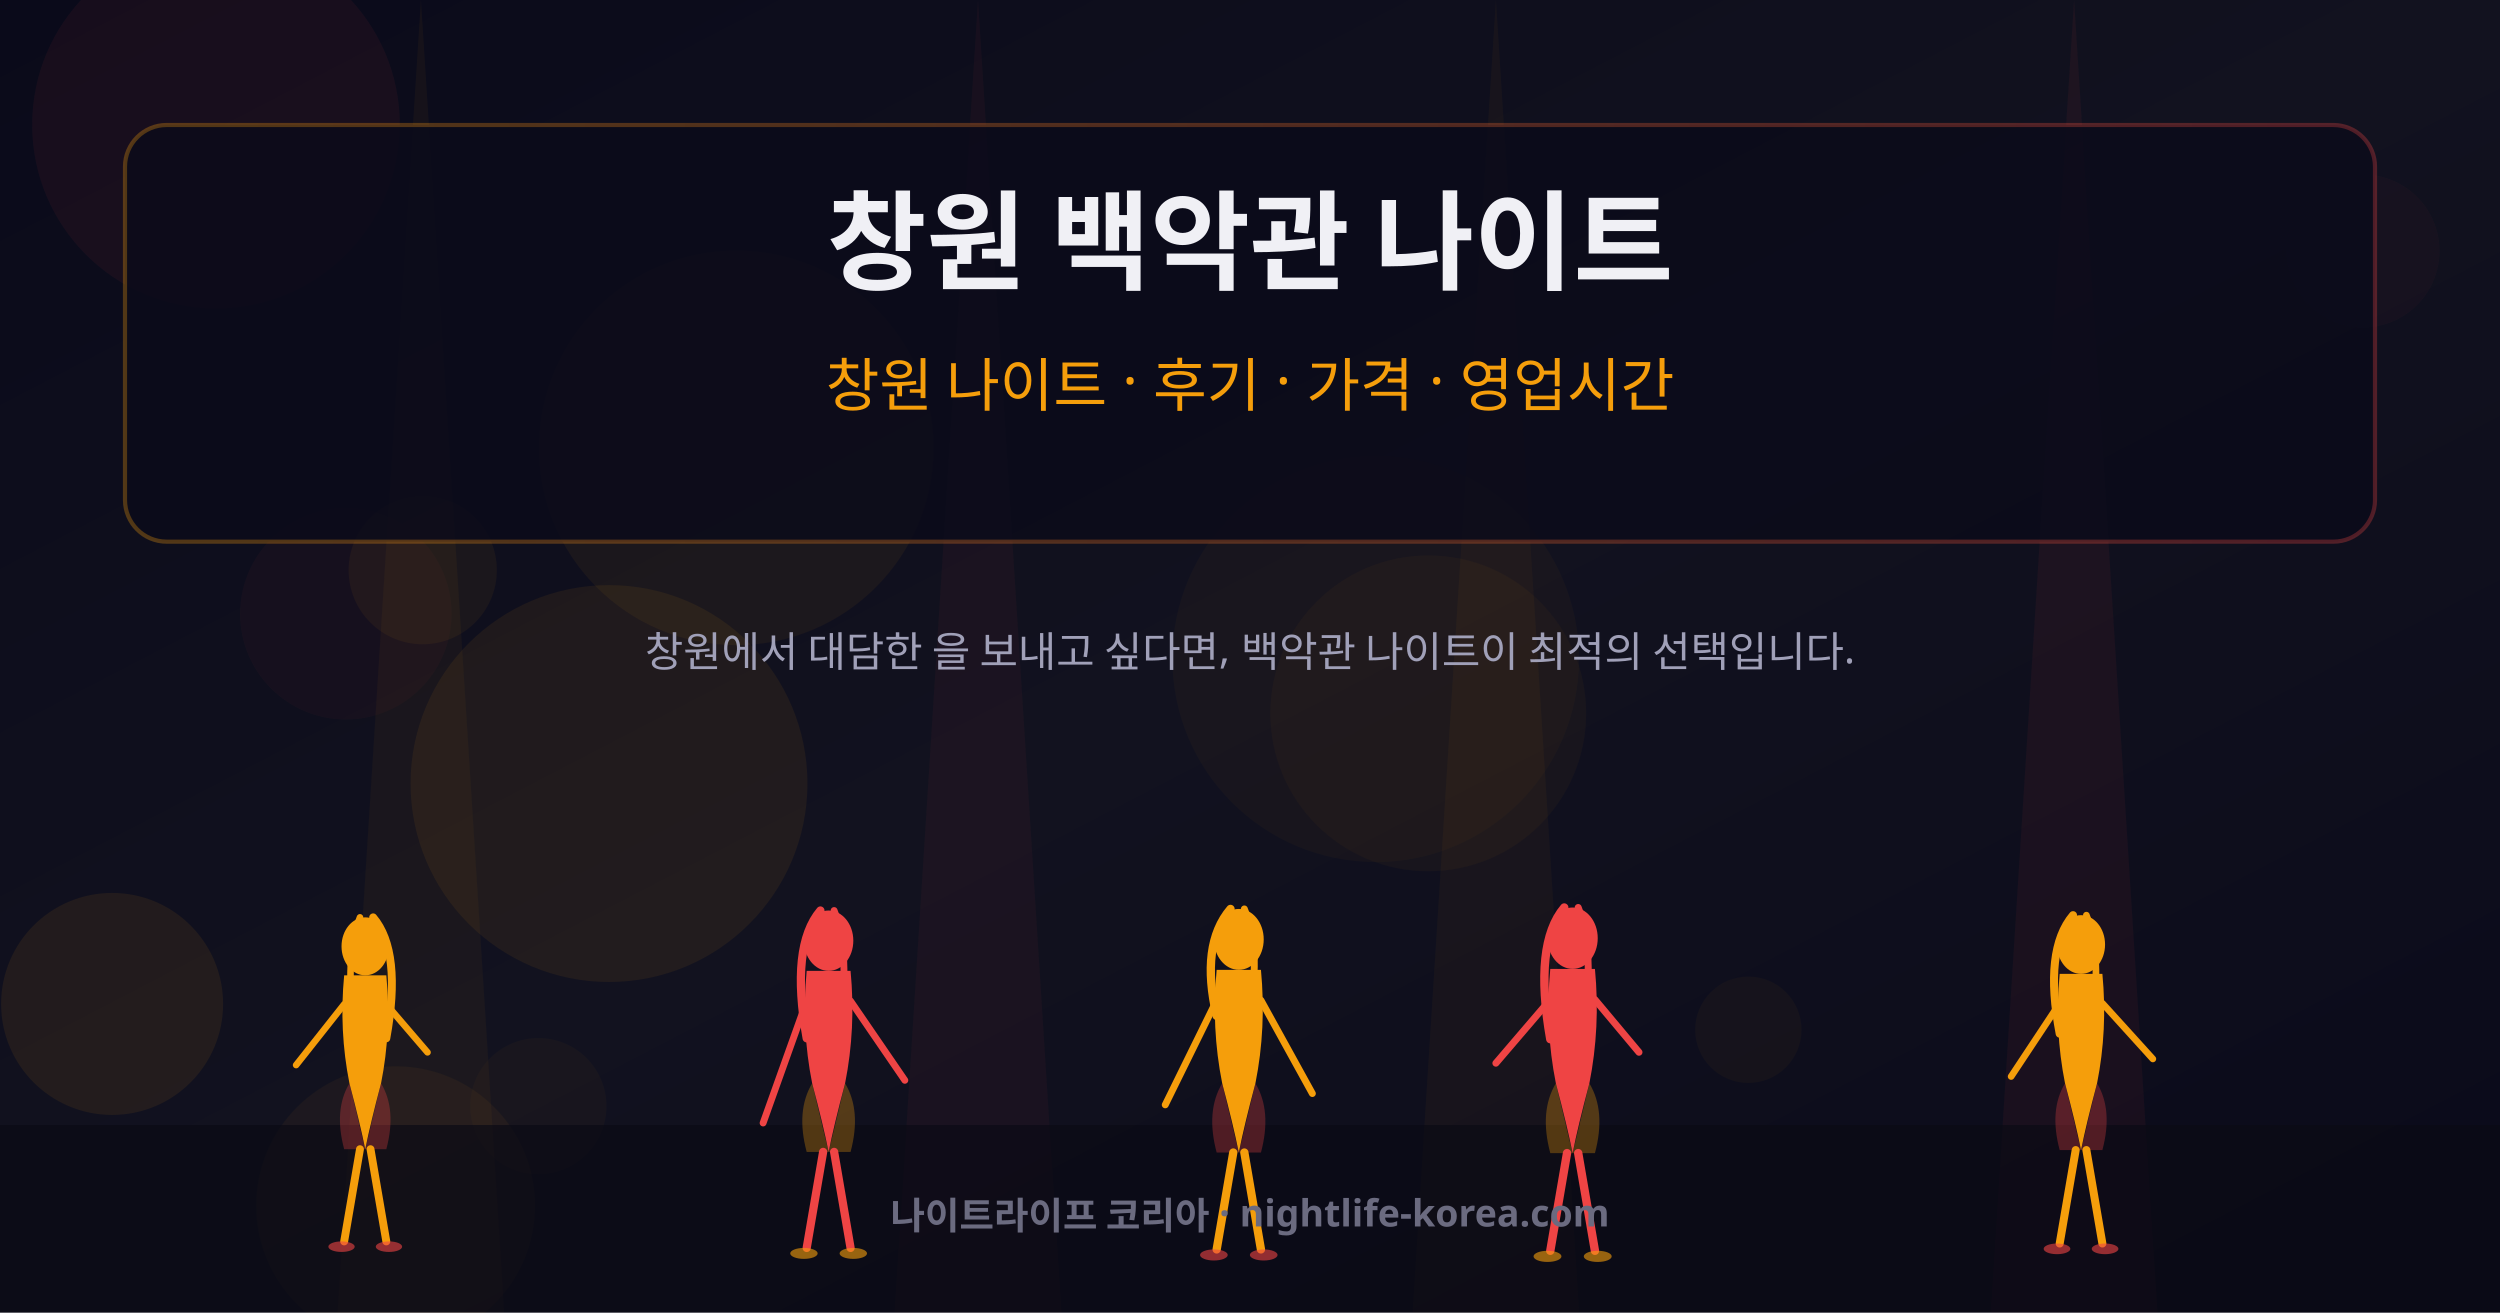
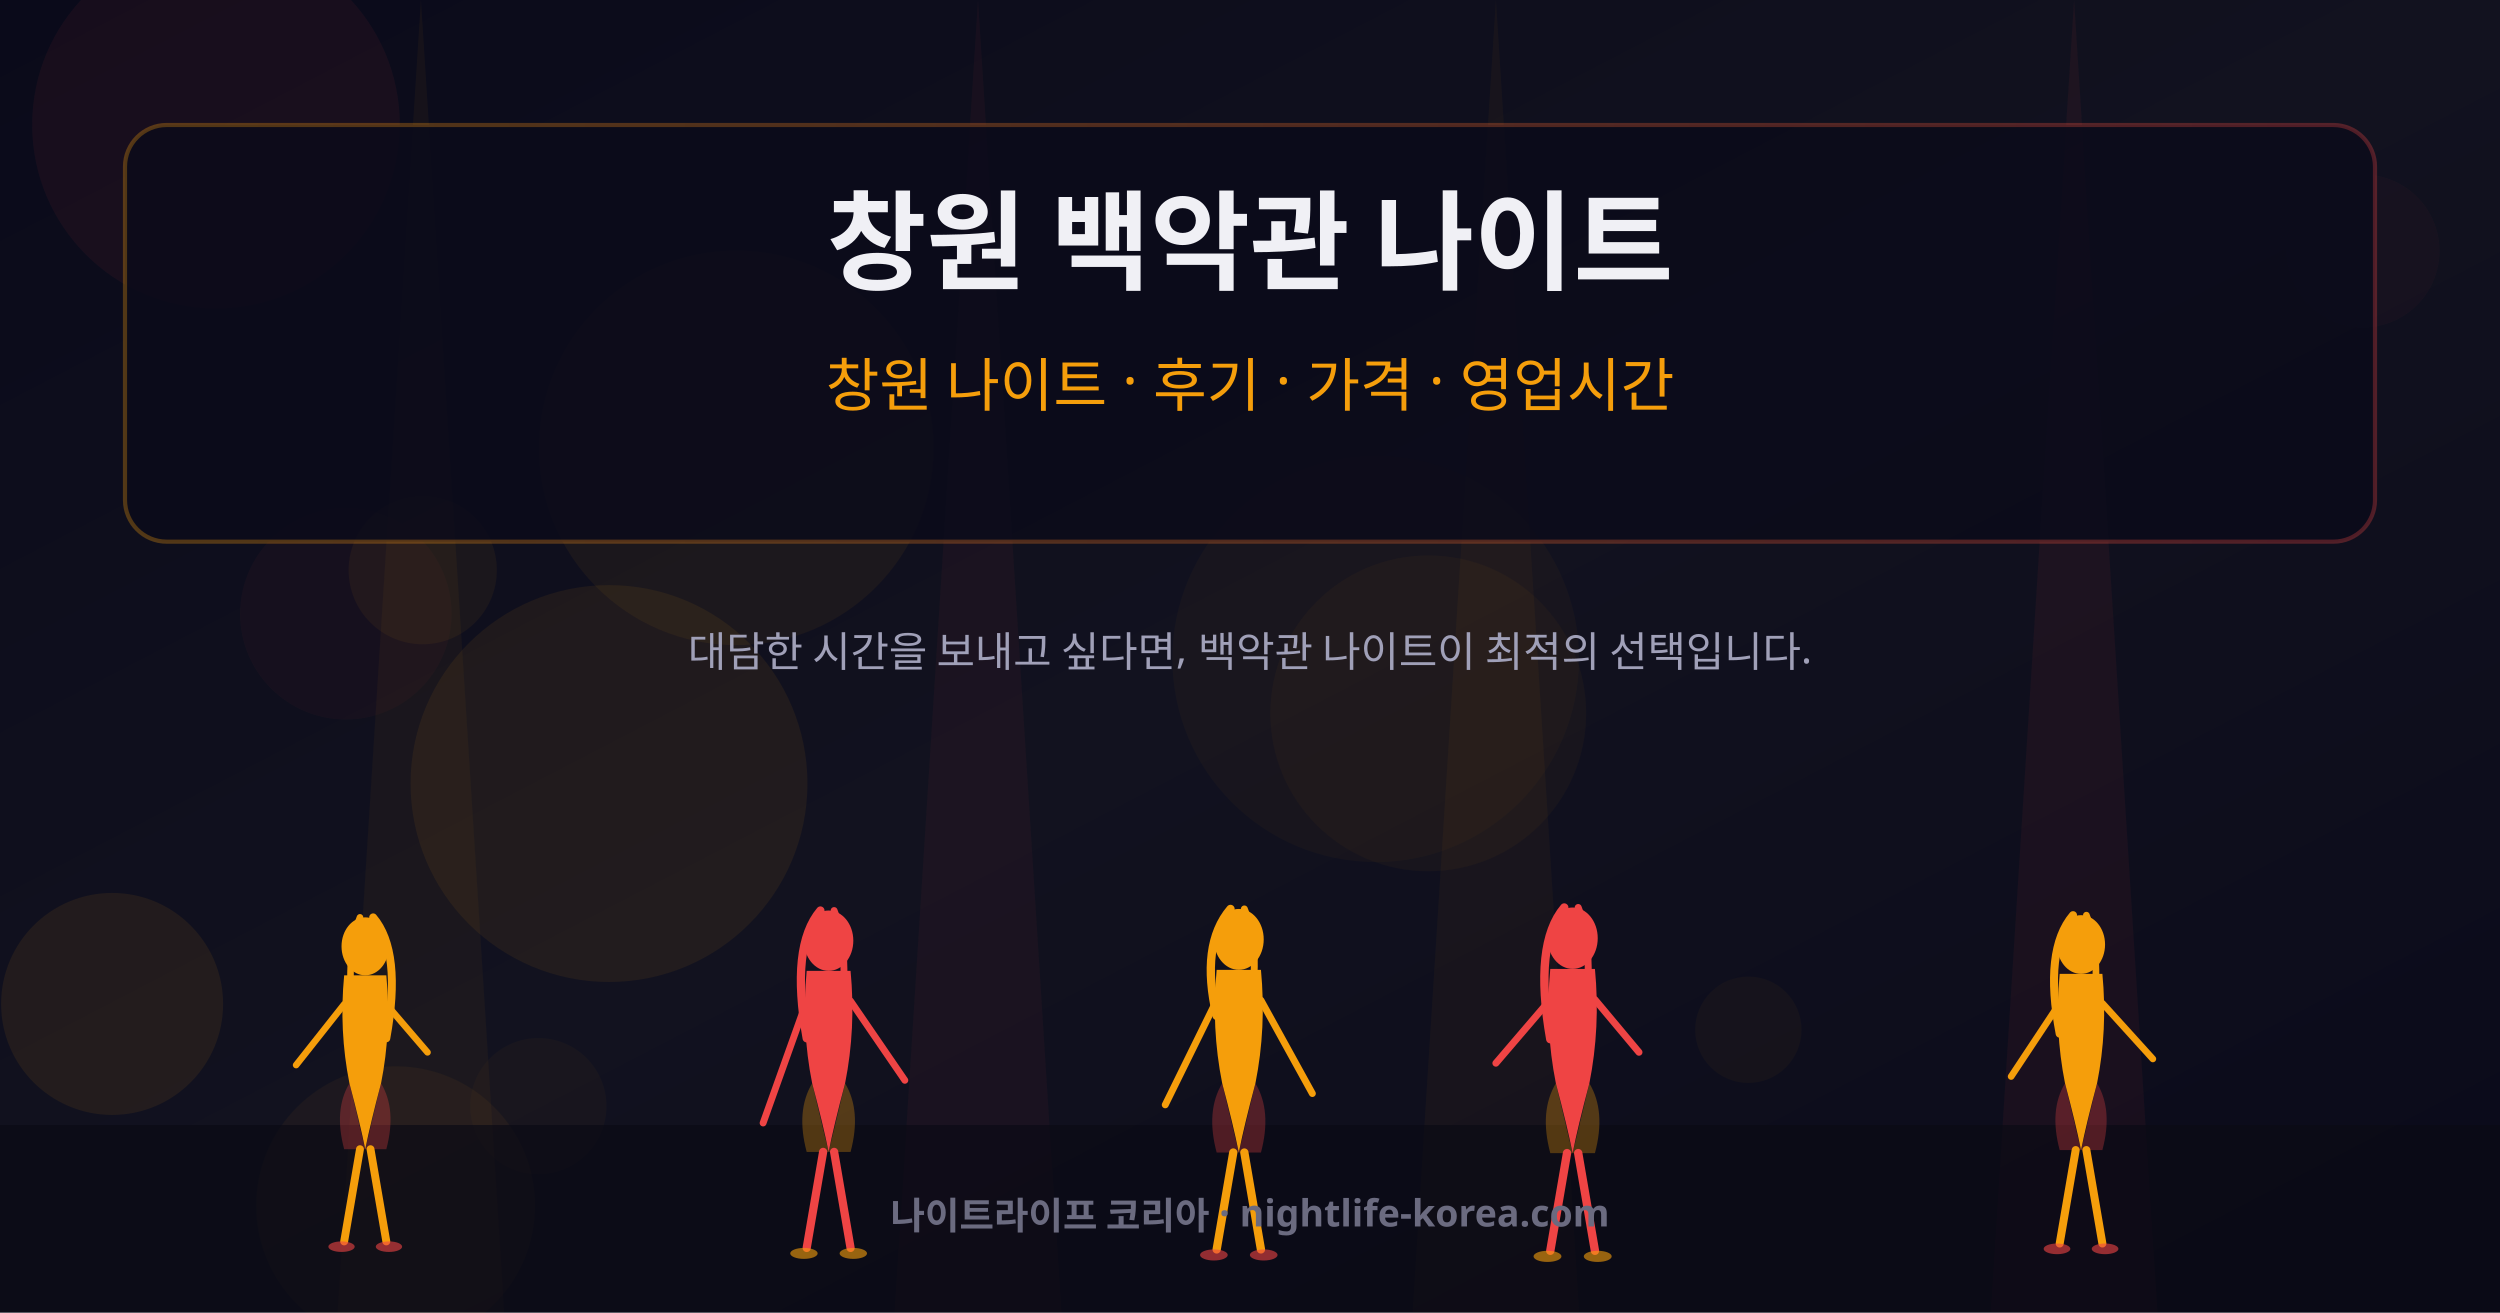
<svg xmlns="http://www.w3.org/2000/svg" viewBox="0 0 1200 630" width="1200" height="630">
  <defs>
    <linearGradient id="ogbg" x1="0%" y1="0%" x2="100%" y2="100%">
      <stop offset="0%" style="stop-color:#0a0a1a" />
      <stop offset="50%" style="stop-color:#12121f" />
      <stop offset="100%" style="stop-color:#0a0a1a" />
    </linearGradient>
    <linearGradient id="ogtxt" x1="0%" y1="0%" x2="100%" y2="0%">
      <stop offset="0%" style="stop-color:#f59e0b" />
      <stop offset="100%" style="stop-color:#ef4444" />
    </linearGradient>
  </defs>
  <rect width="1200" height="630" fill="url(#ogbg)" />
  <polygon points="202.047,0 162.047,630 242.047,630" fill="#f59e0b" opacity="0.043" />
  <polygon points="469.438,0 429.438,630 509.438,630" fill="#ef4444" opacity="0.048" />
  <polygon points="718.039,0 678.039,630 758.039,630" fill="#f59e0b" opacity="0.041" />
  <polygon points="995.556,0 955.556,630 1035.556,630" fill="#ef4444" opacity="0.06" />
  <circle cx="839.205" cy="494.284" r="25.538" fill="#f59e0b" opacity="0.035" />
  <circle cx="165.997" cy="294.602" r="50.752" fill="#ef4444" opacity="0.037" />
  <circle cx="685.546" cy="342.388" r="75.814" fill="#f59e0b" opacity="0.037" />
  <circle cx="258.434" cy="530.946" r="32.693" fill="#f59e0b" opacity="0.03" />
  <circle cx="660.331" cy="316.19" r="97.599" fill="#f59e0b" opacity="0.031" />
  <circle cx="1134.254" cy="120.475" r="36.712" fill="#ef4444" opacity="0.035" />
  <circle cx="53.81" cy="481.891" r="53.277" fill="#f59e0b" opacity="0.08" />
  <circle cx="292.329" cy="376.107" r="95.247" fill="#f59e0b" opacity="0.074" />
  <circle cx="189.899" cy="578.722" r="66.911" fill="#f59e0b" opacity="0.049" />
  <circle cx="202.908" cy="273.676" r="35.569" fill="#f59e0b" opacity="0.058" />
  <circle cx="103.674" cy="59.887" r="88.231" fill="#ef4444" opacity="0.061" />
  <circle cx="353.402" cy="214.956" r="94.706" fill="#f59e0b" opacity="0.056" />
  <rect x="0" y="540" width="1200" height="90" fill="#0a0a14" opacity="0.7" />
  <g transform="translate(175.3155,520) scale(1.26461)">
    <ellipse cx="0" cy="-52" rx="9" ry="11" fill="#f59e0b" />
    <path d="M3,-63 Q14,-50 8,-17.082" stroke="#f59e0b" stroke-width="3" fill="none" stroke-linecap="round" />
    <path d="M-2,-63 Q-8,-48 -4,-20.082" stroke="#f59e0b" stroke-width="2.5" fill="none" stroke-linecap="round" />
    <path d="M-8,-41 Q-10,-20 -6,0 Q-2,15 0,25 Q2,15 6,0 Q10,-20 8,-41 Z" fill="#f59e0b" />
    <path d="M-6,0 Q-12,10 -8,25 L0,25 Z" fill="#ef4444" opacity="0.3" />
    <path d="M6,0 Q12,10 8,25 L0,25 Z" fill="#ef4444" opacity="0.3" />
    <line x1="-2" y1="25" x2="-8" y2="60" stroke="#f59e0b" stroke-width="3" stroke-linecap="round" />
    <line x1="2" y1="25" x2="8" y2="60" stroke="#f59e0b" stroke-width="3" stroke-linecap="round" />
    <ellipse cx="-9" cy="62" rx="5" ry="2" fill="#ef4444" opacity="0.6" />
    <ellipse cx="9" cy="62" rx="5" ry="2" fill="#ef4444" opacity="0.6" />
    <line x1="-8" y1="-30" x2="-26.235" y2="-6.936" stroke="#f59e0b" stroke-width="2.5" stroke-linecap="round" />
    <line x1="8" y1="-30" x2="23.634" y2="-11.766" stroke="#f59e0b" stroke-width="2.5" stroke-linecap="round" />
  </g>
  <g transform="translate(397.7408,520) scale(1.316688)">
    <ellipse cx="0" cy="-52" rx="9" ry="11" fill="#ef4444" />
    <path d="M-3,-63 Q-14,-50 -8,-16.423" stroke="#ef4444" stroke-width="3" fill="none" stroke-linecap="round" />
    <path d="M2,-63 Q8,-48 4,-19.423" stroke="#ef4444" stroke-width="2.5" fill="none" stroke-linecap="round" />
    <path d="M-8,-41 Q-10,-20 -6,0 Q-2,15 0,25 Q2,15 6,0 Q10,-20 8,-41 Z" fill="#ef4444" />
    <path d="M-6,0 Q-12,10 -8,25 L0,25 Z" fill="#f59e0b" opacity="0.3" />
    <path d="M6,0 Q12,10 8,25 L0,25 Z" fill="#f59e0b" opacity="0.3" />
    <line x1="-2" y1="25" x2="-8" y2="60" stroke="#ef4444" stroke-width="3" stroke-linecap="round" />
    <line x1="2" y1="25" x2="8" y2="60" stroke="#ef4444" stroke-width="3" stroke-linecap="round" />
    <ellipse cx="-9" cy="62" rx="5" ry="2" fill="#f59e0b" opacity="0.6" />
    <ellipse cx="9" cy="62" rx="5" ry="2" fill="#f59e0b" opacity="0.6" />
    <line x1="-8" y1="-30" x2="-23.886" y2="14.458" stroke="#ef4444" stroke-width="2.5" stroke-linecap="round" />
    <line x1="8" y1="-30" x2="27.786" y2="-1.101" stroke="#ef4444" stroke-width="2.5" stroke-linecap="round" />
  </g>
  <g transform="translate(594.6264,520) scale(1.328713)">
    <ellipse cx="0" cy="-52" rx="9" ry="11" fill="#f59e0b" />
    <path d="M-3,-63 Q-14,-50 -8,-24.356" stroke="#f59e0b" stroke-width="3" fill="none" stroke-linecap="round" />
    <path d="M2,-63 Q8,-48 4,-27.356" stroke="#f59e0b" stroke-width="2.5" fill="none" stroke-linecap="round" />
    <path d="M-8,-41 Q-10,-20 -6,0 Q-2,15 0,25 Q2,15 6,0 Q10,-20 8,-41 Z" fill="#f59e0b" />
    <path d="M-6,0 Q-12,10 -8,25 L0,25 Z" fill="#ef4444" opacity="0.3" />
    <path d="M6,0 Q12,10 8,25 L0,25 Z" fill="#ef4444" opacity="0.3" />
    <line x1="-2" y1="25" x2="-8" y2="60" stroke="#f59e0b" stroke-width="3" stroke-linecap="round" />
    <line x1="2" y1="25" x2="8" y2="60" stroke="#f59e0b" stroke-width="3" stroke-linecap="round" />
    <ellipse cx="-9" cy="62" rx="5" ry="2" fill="#ef4444" opacity="0.6" />
    <ellipse cx="9" cy="62" rx="5" ry="2" fill="#ef4444" opacity="0.6" />
    <line x1="-8" y1="-30" x2="-26.573" y2="7.766" stroke="#f59e0b" stroke-width="2.5" stroke-linecap="round" />
    <line x1="8" y1="-30" x2="26.571" y2="3.683" stroke="#f59e0b" stroke-width="2.5" stroke-linecap="round" />
  </g>
  <g transform="translate(754.8546,520) scale(1.339653)">
    <ellipse cx="0" cy="-52" rx="9" ry="11" fill="#ef4444" />
    <path d="M-3,-63 Q-14,-50 -8,-15.818" stroke="#ef4444" stroke-width="3" fill="none" stroke-linecap="round" />
    <path d="M2,-63 Q8,-48 4,-18.818" stroke="#ef4444" stroke-width="2.5" fill="none" stroke-linecap="round" />
    <path d="M-8,-41 Q-10,-20 -6,0 Q-2,15 0,25 Q2,15 6,0 Q10,-20 8,-41 Z" fill="#ef4444" />
    <path d="M-6,0 Q-12,10 -8,25 L0,25 Z" fill="#f59e0b" opacity="0.3" />
    <path d="M6,0 Q12,10 8,25 L0,25 Z" fill="#f59e0b" opacity="0.3" />
    <line x1="-2" y1="25" x2="-8" y2="60" stroke="#ef4444" stroke-width="3" stroke-linecap="round" />
    <line x1="2" y1="25" x2="8" y2="60" stroke="#ef4444" stroke-width="3" stroke-linecap="round" />
    <ellipse cx="-9" cy="62" rx="5" ry="2" fill="#f59e0b" opacity="0.6" />
    <ellipse cx="9" cy="62" rx="5" ry="2" fill="#f59e0b" opacity="0.6" />
    <line x1="-8" y1="-30" x2="-27.491" y2="-7.222" stroke="#ef4444" stroke-width="2.5" stroke-linecap="round" />
    <line x1="8" y1="-30" x2="23.777" y2="-11.14" stroke="#ef4444" stroke-width="2.5" stroke-linecap="round" />
  </g>
  <g transform="translate(998.8957,520) scale(1.281355)">
    <ellipse cx="0" cy="-52" rx="9" ry="11" fill="#f59e0b" />
    <path d="M-3,-63 Q-14,-50 -8,-18.603" stroke="#f59e0b" stroke-width="3" fill="none" stroke-linecap="round" />
    <path d="M2,-63 Q8,-48 4,-21.603" stroke="#f59e0b" stroke-width="2.5" fill="none" stroke-linecap="round" />
    <path d="M-8,-41 Q-10,-20 -6,0 Q-2,15 0,25 Q2,15 6,0 Q10,-20 8,-41 Z" fill="#f59e0b" />
    <path d="M-6,0 Q-12,10 -8,25 L0,25 Z" fill="#ef4444" opacity="0.3" />
    <path d="M6,0 Q12,10 8,25 L0,25 Z" fill="#ef4444" opacity="0.3" />
    <line x1="-2" y1="25" x2="-8" y2="60" stroke="#f59e0b" stroke-width="3" stroke-linecap="round" />
    <line x1="2" y1="25" x2="8" y2="60" stroke="#f59e0b" stroke-width="3" stroke-linecap="round" />
    <ellipse cx="-9" cy="62" rx="5" ry="2" fill="#ef4444" opacity="0.6" />
    <ellipse cx="9" cy="62" rx="5" ry="2" fill="#ef4444" opacity="0.6" />
    <line x1="-8" y1="-30" x2="-26.184" y2="-2.56" stroke="#f59e0b" stroke-width="2.5" stroke-linecap="round" />
    <line x1="8" y1="-30" x2="26.901" y2="-9.144" stroke="#f59e0b" stroke-width="2.5" stroke-linecap="round" />
  </g>
  <rect x="60" y="60" width="1080" height="200" rx="20" fill="#0a0a1a" opacity="0.85" />
  <rect x="60" y="60" width="1080" height="200" rx="20" fill="none" stroke="url(#ogtxt)" stroke-width="2" opacity="0.3" />
  <text x="600" y="135" text-anchor="middle" font-family="'Noto Sans KR',sans-serif" font-size="52" font-weight="800" fill="#f0f0f5">창원 백악관 나이트</text>
  <text x="600" y="195" text-anchor="middle" font-family="'Noto Sans KR',sans-serif" font-size="28" font-weight="500" fill="#f59e0b">창원 나이트 · 후기 · 가격 · 영업시간</text>
  <rect x="60" y="290" width="auto" height="40" rx="20" fill="#f59e0b" opacity="0.15" />
-   <text x="600" y="320" text-anchor="middle" font-family="'Noto Sans KR',sans-serif" font-size="20" fill="#a0a0b8">창원에서 대담한 을 보내고 싶다면, 백악관 나이트이 최적의 선택입니다.</text>
+   <text x="600" y="320" text-anchor="middle" font-family="'Noto Sans KR',sans-serif" font-size="20" fill="#a0a0b8">대담한 시간을 보내고 싶다면, 백악관 나이트이 최적의 선택입니다.</text>
  <text x="600" y="590" text-anchor="middle" font-family="'Noto Sans KR',sans-serif" font-size="18" font-weight="600" fill="#6b6b80">나이트라이프 코리아 · nightlife-korea.com</text>
</svg>
